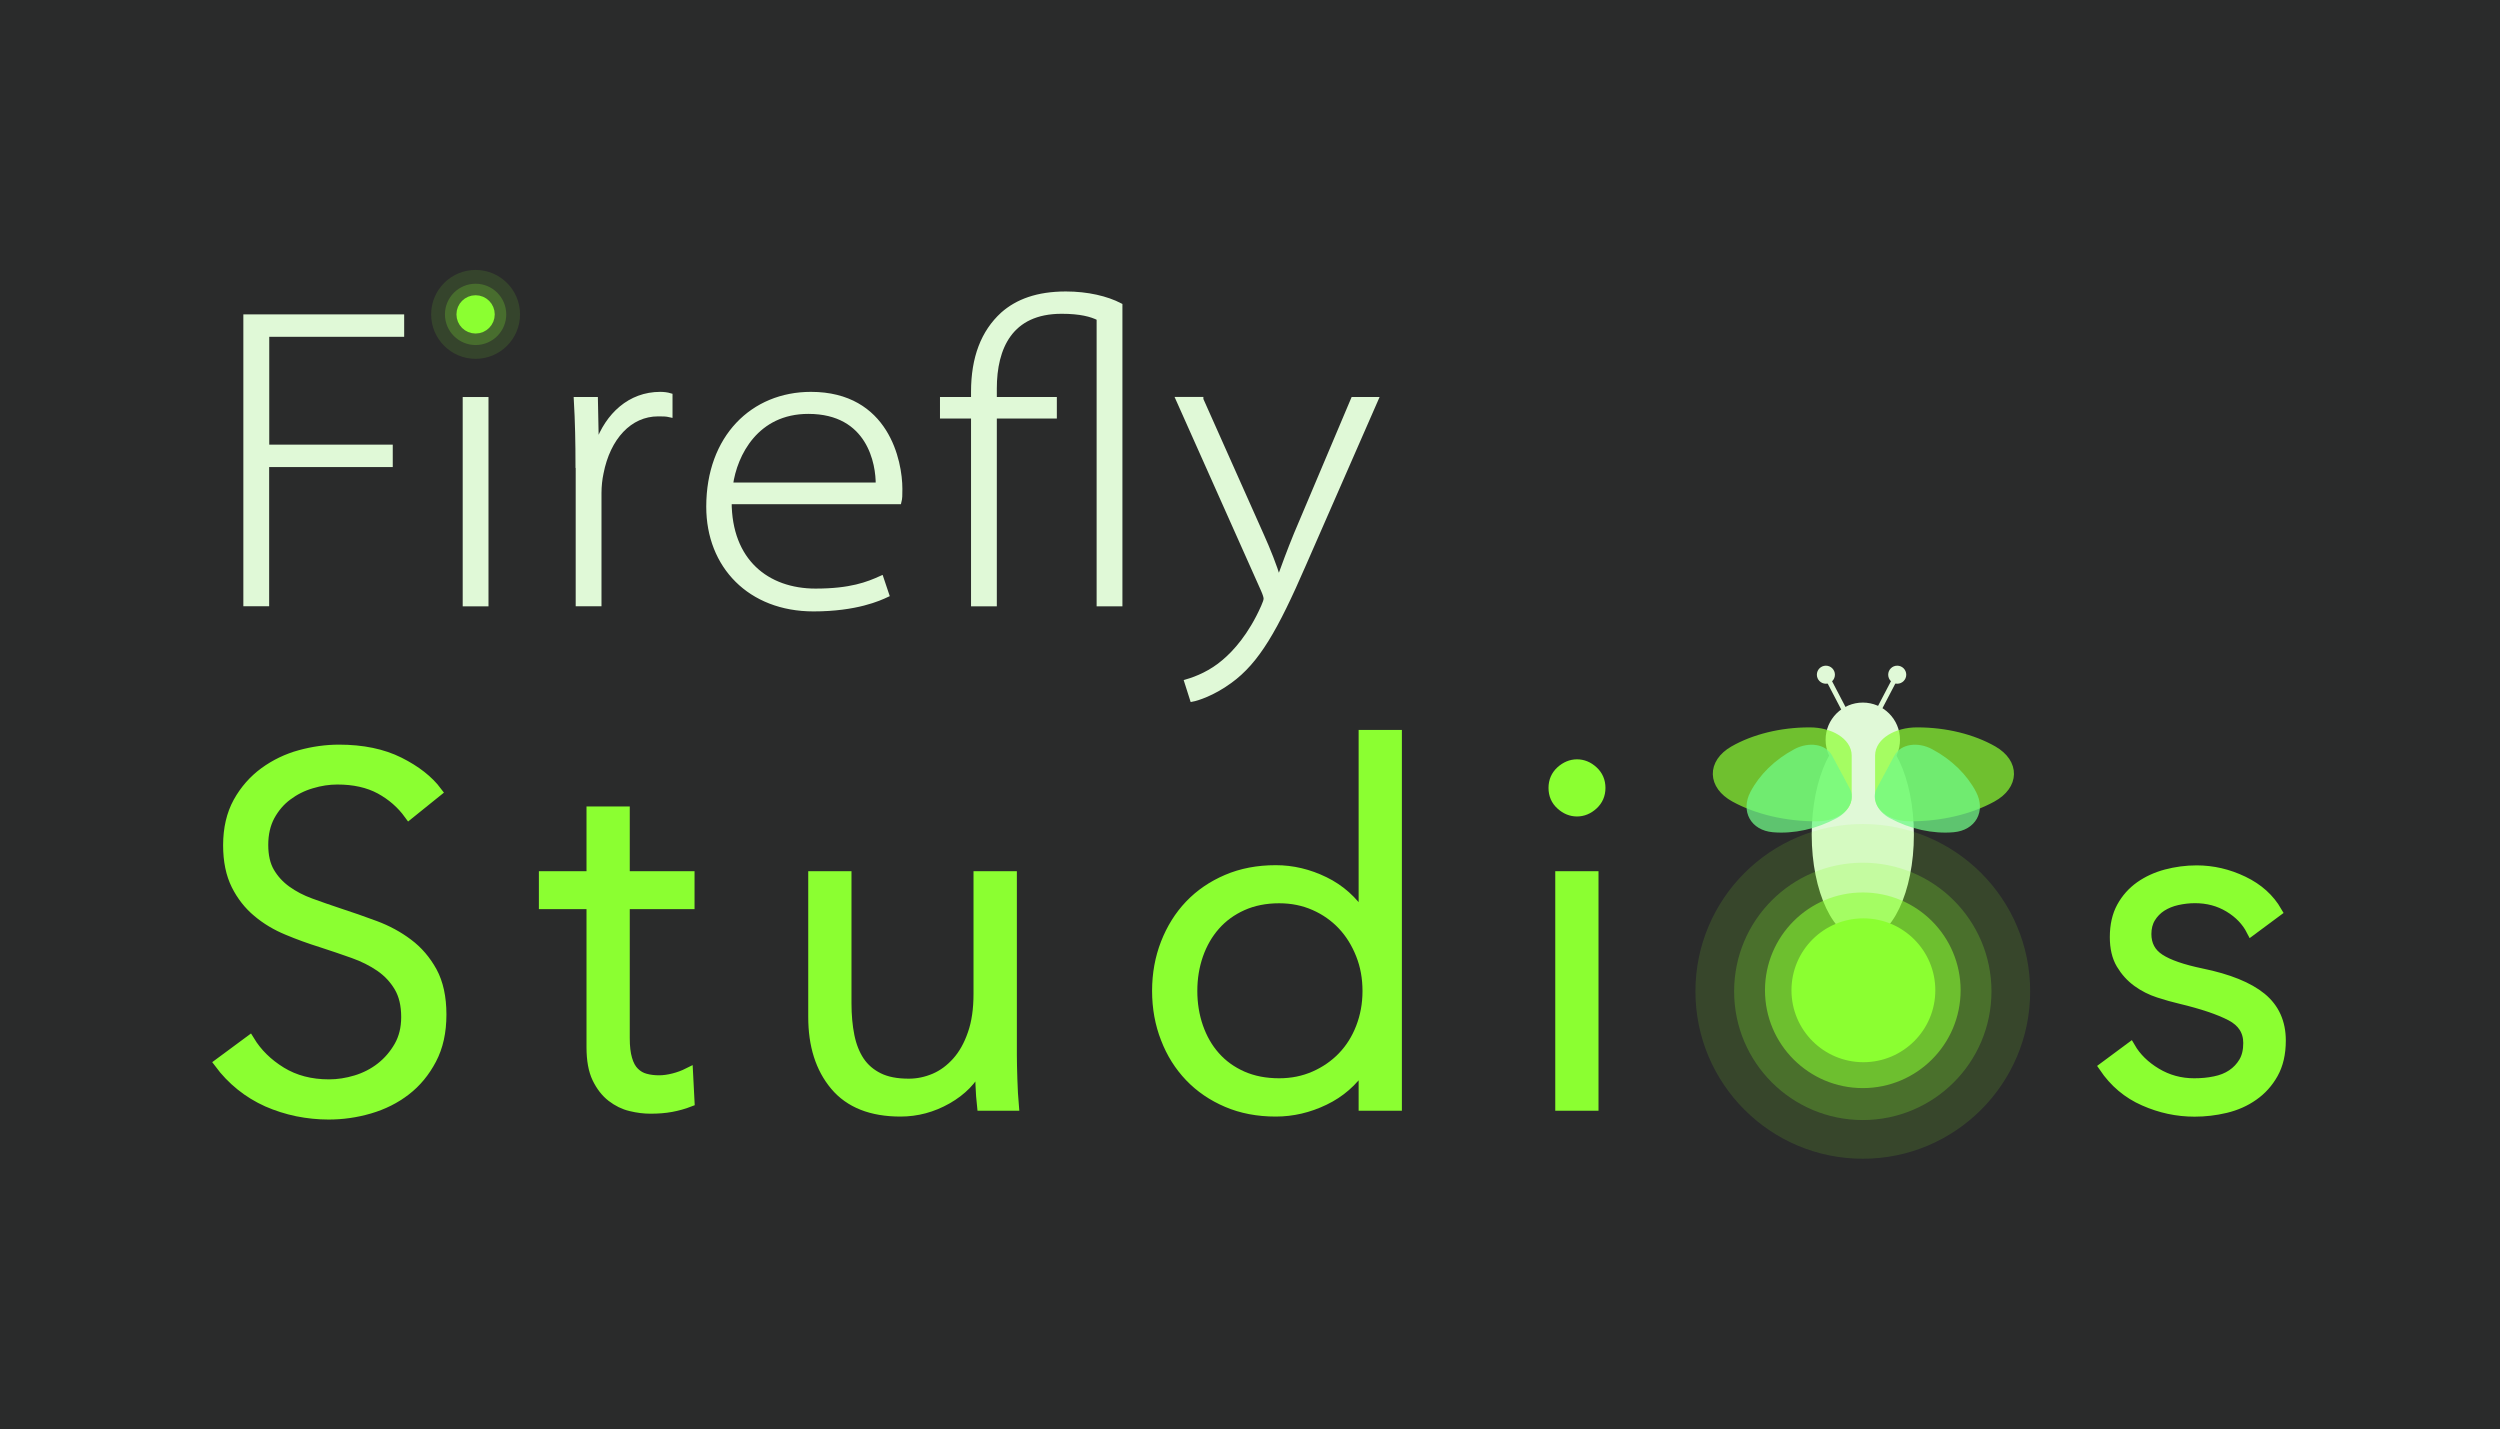
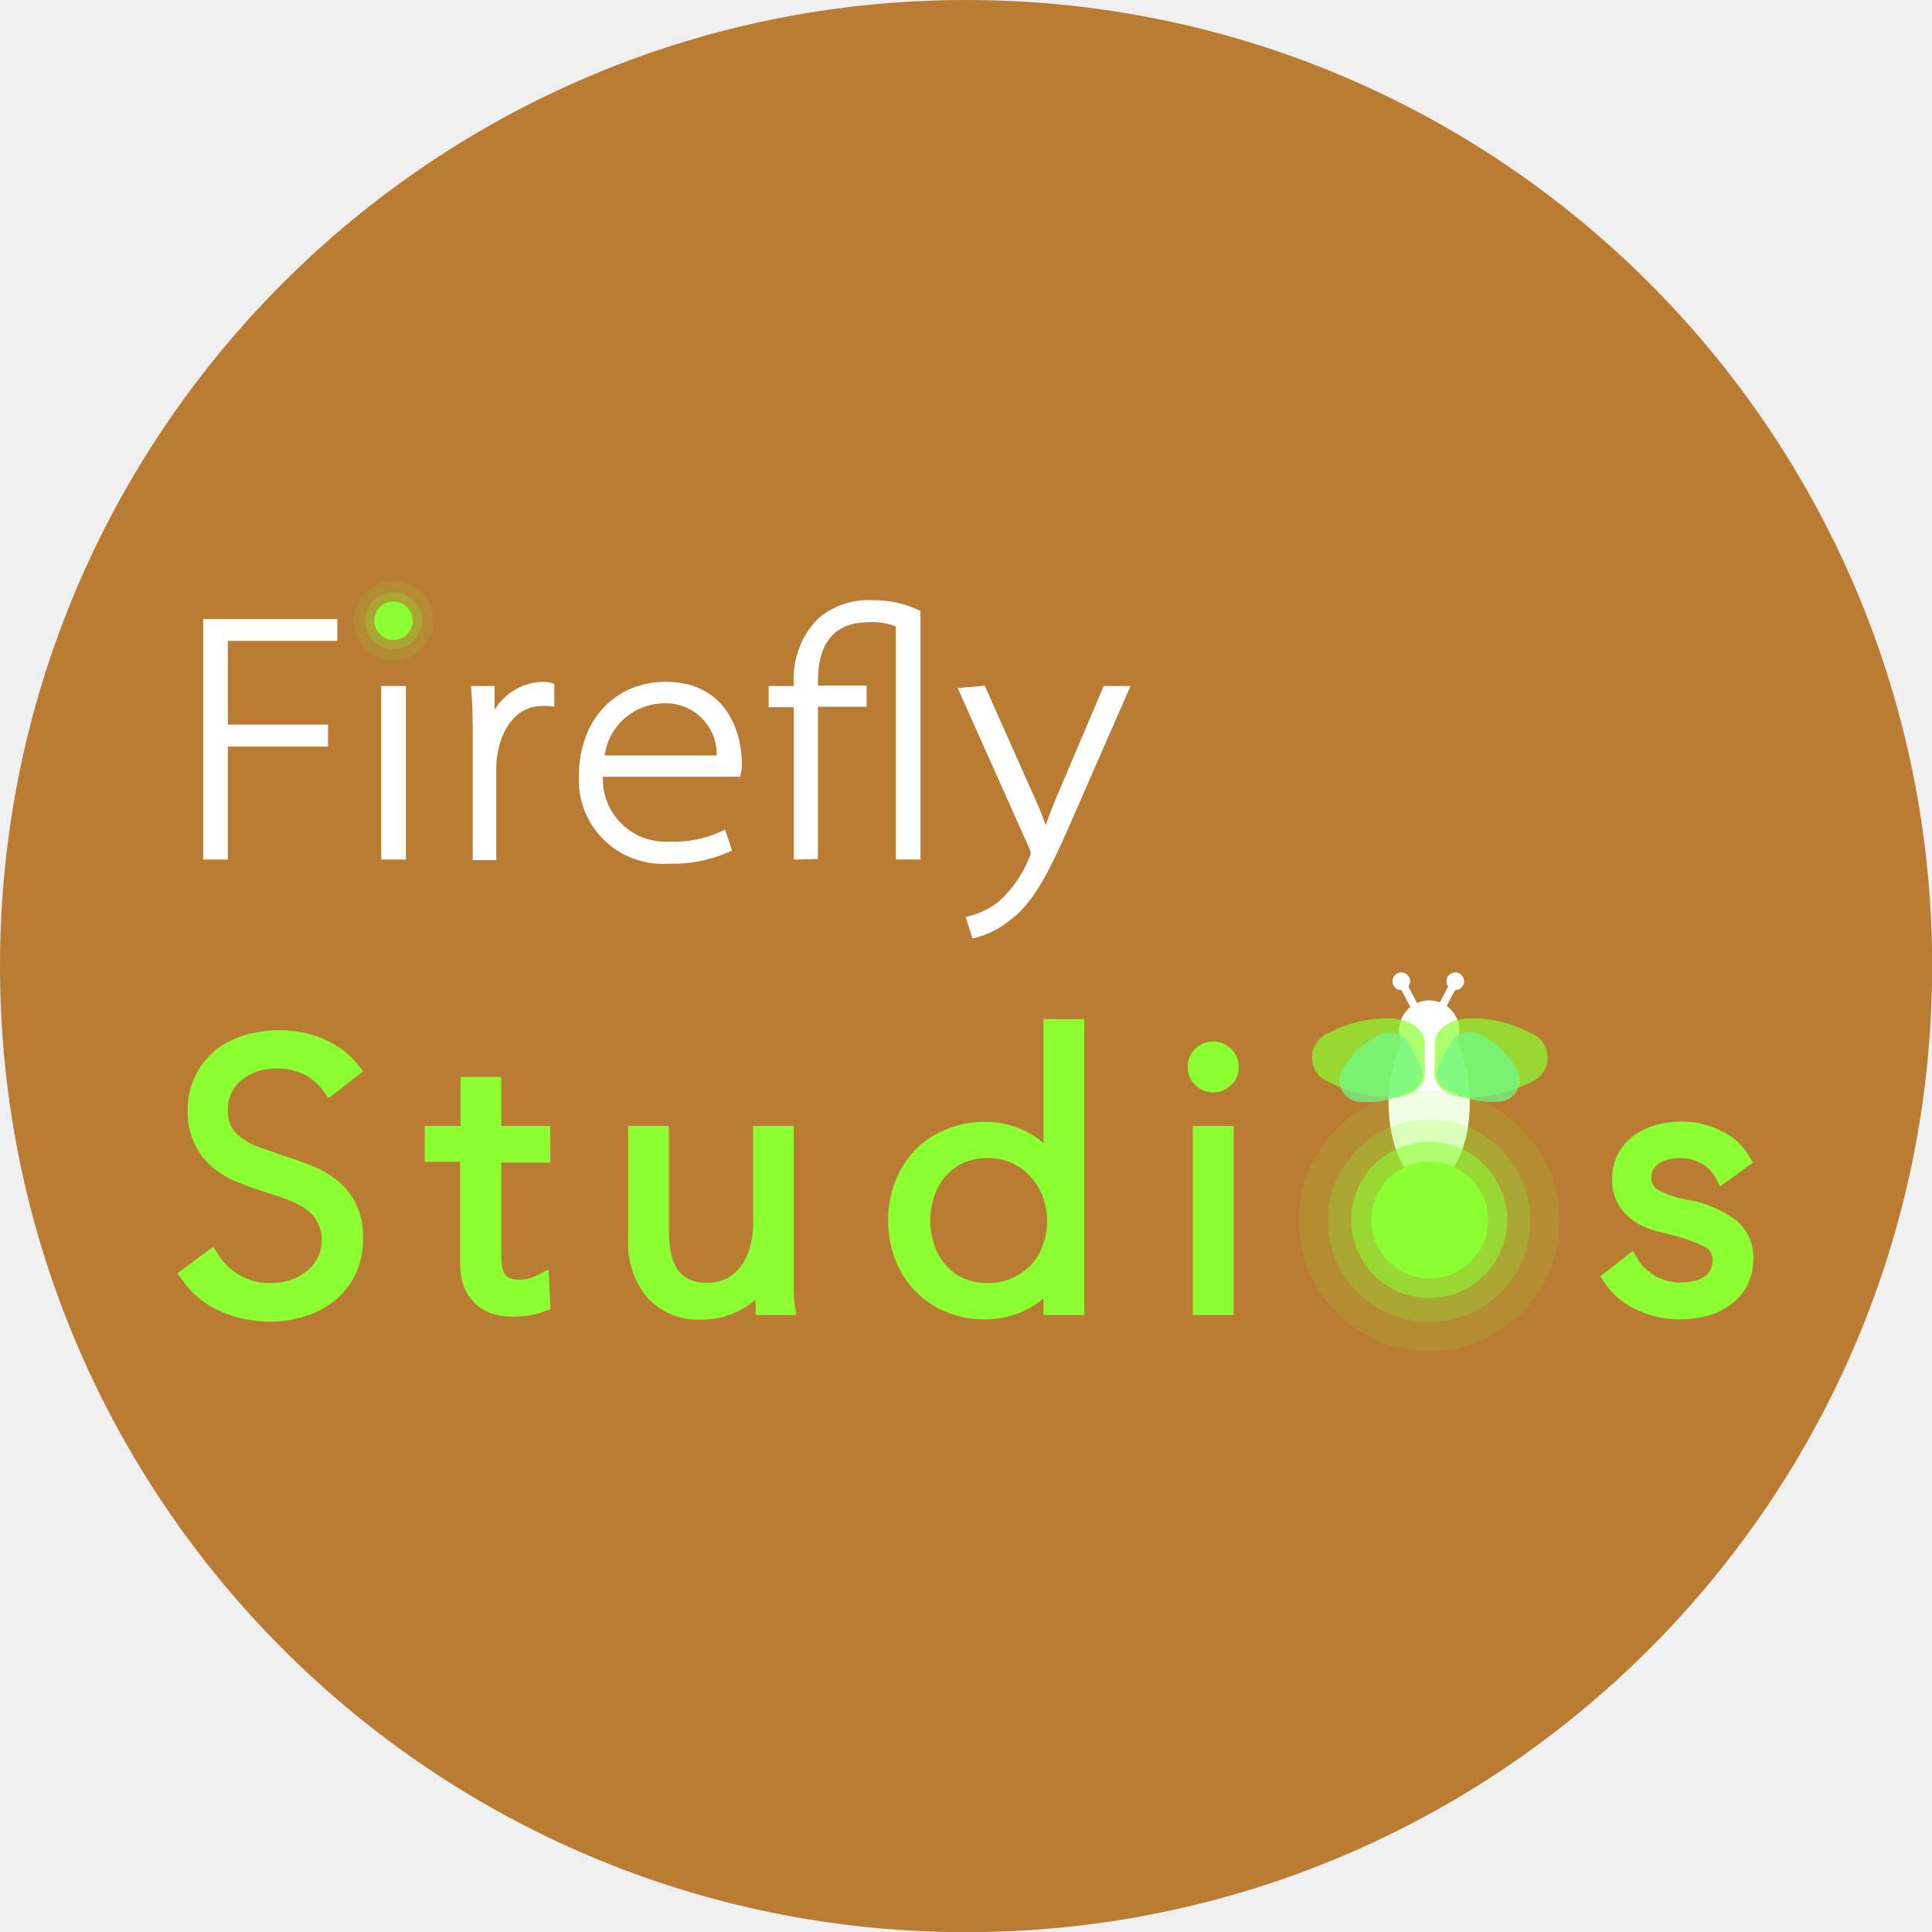
- <svg xmlns="http://www.w3.org/2000/svg" version="1.1" id="Layer_1" x="0px" y="0px" viewBox="0 0 252 144" style="enable-background:new 0 0 252 144;" xml:space="preserve">
-   <style type="text/css">
- 	.st0{fill:#2A2B2B;stroke:#2A2B2B;stroke-miterlimit:10;}
- 	.st1{fill:none;stroke:#FFFFFF;stroke-miterlimit:10;}
- 	.st2{fill:#E0F9D7;stroke:#E0F9D7;stroke-width:0.5;stroke-miterlimit:10;}
- 	.st3{fill:#8BFF31;stroke:#8BFF31;stroke-miterlimit:10;}
- 	.st4{fill:none;stroke:#E0F9D7;stroke-width:0.5;stroke-miterlimit:10;}
- 	.st5{opacity:0.7;fill:#8BFF31;stroke:#8BFF31;stroke-miterlimit:10;}
- 	.st6{opacity:0.74;fill:#70F987;stroke:#70F987;stroke-width:0.5;stroke-miterlimit:10;}
- 	.st7{opacity:0.23;fill:#8BFF31;stroke:#8BFF31;stroke-miterlimit:10;}
- 	.st8{opacity:0.13;fill:#8BFF31;stroke:#8BFF31;stroke-miterlimit:10;}
- 	.st9{opacity:0.55;fill:#8BFF31;stroke:#8BFF31;stroke-miterlimit:10;}
- 	.st10{opacity:0.22;fill:#8BFF31;stroke:#8BFF31;stroke-miterlimit:10;}
- 	.st11{opacity:0.12;fill:#8BFF31;stroke:#8BFF31;stroke-miterlimit:10;}
- </style>
-   <rect x="0" y="-0.15" class="st0" width="252" height="144" />
-   <path class="st1" d="M130.78,66.91" />
-   <g>
-     <g>
-       <path class="st2" d="M24.78,31.94h15.71v1.76h-13.6v11.37h12.45v1.76H26.88v14.03h-2.1V31.94z" />
-       <path class="st2" d="M46.89,60.87v-20.6h2.1v20.6H46.89z" />
-       <path class="st2" d="M58.26,46.92c0-2.23-0.04-4.42-0.17-6.65h1.93l0.09,4.46h0.13c1.03-2.88,3.26-4.98,6.31-4.98    c0.34,0,0.69,0.04,0.99,0.13v1.93c-0.39-0.09-0.73-0.09-1.2-0.09c-2.88,0-5.06,2.4-5.75,5.96c-0.13,0.6-0.21,1.33-0.21,2.02v11.16    h-2.1V46.92z" />
-       <path class="st2" d="M73.5,50.57c0,6.01,3.82,9.01,8.71,9.01c3.56,0,5.28-0.69,6.61-1.29l0.56,1.67    c-0.73,0.34-3.05,1.42-7.38,1.42c-6.39,0-10.56-4.33-10.56-10.3c0-7,4.46-11.33,10.3-11.33c7.64,0,8.97,6.78,8.97,9.53    c0,0.64,0,0.94-0.09,1.29H73.5z M88.52,48.89c0.04-2.15-0.86-7.42-7.04-7.42c-5.24,0-7.42,4.29-7.85,7.42H88.52z" />
-       <path class="st2" d="M98.13,60.87V41.94H95v-1.67h3.13V39.5c0-3.43,0.99-6.01,2.96-7.81c1.46-1.29,3.48-2.06,6.35-2.06    c2.19,0,4.12,0.47,5.45,1.16v30.08h-2.1v-28.8c-0.77-0.39-1.89-0.69-3.78-0.69c-5.19,0-6.78,3.69-6.78,7.77v1.12h6.05v1.67h-6.05    v18.93H98.13z" />
-       <path class="st2" d="M121.05,40.27l6.14,13.77c0.6,1.33,1.29,3.05,1.67,4.34h0.08c0.47-1.29,1.03-2.83,1.72-4.51l5.75-13.6h2.27    l-7.29,16.65c-2.83,6.52-4.68,9.74-7.42,11.72c-1.76,1.29-3.35,1.76-3.78,1.84l-0.56-1.76c1.03-0.3,2.49-0.9,3.78-2.02    c1.07-0.9,2.66-2.62,3.95-5.54c0.17-0.39,0.26-0.64,0.26-0.82c0-0.17-0.09-0.47-0.3-0.94l-8.54-19.14H121.05z" />
-     </g>
-     <g>
-       <g>
-         <path class="st3" d="M41.23,82.09c-0.76-1.05-1.73-1.9-2.92-2.55c-1.19-0.64-2.62-0.96-4.3-0.96c-0.86,0-1.73,0.13-2.62,0.4     c-0.89,0.26-1.7,0.67-2.42,1.21c-0.73,0.54-1.31,1.23-1.76,2.05c-0.44,0.82-0.67,1.8-0.67,2.92c0,1.12,0.21,2.04,0.64,2.77     c0.43,0.73,0.99,1.34,1.7,1.85c0.71,0.51,1.51,0.93,2.42,1.26c0.9,0.33,1.85,0.66,2.84,0.99c1.22,0.4,2.44,0.82,3.67,1.28     c1.23,0.46,2.34,1.06,3.33,1.81c0.99,0.74,1.79,1.68,2.42,2.82c0.62,1.14,0.94,2.58,0.94,4.33c0,1.75-0.33,3.25-1,4.52     c-0.67,1.27-1.53,2.32-2.6,3.14c-1.06,0.82-2.28,1.43-3.65,1.83c-1.37,0.4-2.74,0.59-4.13,0.59c-1.06,0-2.11-0.11-3.16-0.32     c-1.06-0.22-2.06-0.54-3.02-0.96c-0.96-0.43-1.85-0.97-2.67-1.63c-0.82-0.66-1.55-1.42-2.18-2.27l3.07-2.27     c0.76,1.25,1.82,2.3,3.19,3.14c1.37,0.84,2.97,1.26,4.82,1.26c0.89,0,1.8-0.14,2.72-0.42c0.92-0.28,1.76-0.71,2.5-1.29     c0.74-0.58,1.35-1.29,1.83-2.13c0.48-0.84,0.72-1.82,0.72-2.94c0-1.22-0.24-2.23-0.72-3.04c-0.48-0.81-1.11-1.48-1.9-2.03     c-0.79-0.54-1.7-1-2.72-1.36c-1.02-0.36-2.09-0.73-3.21-1.09c-1.15-0.36-2.29-0.77-3.41-1.24c-1.12-0.46-2.13-1.06-3.02-1.81     c-0.89-0.74-1.61-1.66-2.15-2.74c-0.54-1.09-0.82-2.42-0.82-4.01c0-1.68,0.34-3.13,1.01-4.35c0.68-1.22,1.56-2.22,2.65-3.02     c1.09-0.79,2.29-1.37,3.61-1.73c1.32-0.36,2.62-0.54,3.91-0.54c2.37,0,4.4,0.42,6.08,1.26c1.68,0.84,2.95,1.84,3.81,2.99     L41.23,82.09z" />
-         <path class="st3" d="M69.51,91.14h-6.53v13.5c0,0.86,0.08,1.57,0.25,2.13c0.16,0.56,0.4,1,0.72,1.31     c0.31,0.31,0.68,0.53,1.11,0.64c0.43,0.12,0.89,0.17,1.38,0.17c0.46,0,0.95-0.07,1.46-0.2s1-0.31,1.46-0.54l0.15,2.92     c-0.59,0.23-1.21,0.4-1.85,0.52c-0.64,0.12-1.34,0.17-2.1,0.17c-0.63,0-1.29-0.08-1.98-0.25c-0.69-0.16-1.33-0.48-1.93-0.94     c-0.59-0.46-1.08-1.09-1.46-1.88c-0.38-0.79-0.57-1.83-0.57-3.12V91.14h-4.8v-2.82h4.8v-6.53h3.36v6.53h6.53V91.14z" />
-         <path class="st3" d="M98.98,111.46c-0.07-0.63-0.12-1.32-0.15-2.08c-0.03-0.76-0.05-1.38-0.05-1.88h-0.1     c-0.66,1.35-1.73,2.45-3.21,3.29c-1.48,0.84-3.05,1.26-4.7,1.26c-2.93,0-5.13-0.87-6.6-2.62c-1.47-1.75-2.2-4.05-2.2-6.92V88.32     h3.36v12.8c0,1.22,0.1,2.32,0.3,3.31c0.2,0.99,0.54,1.84,1.01,2.55c0.48,0.71,1.12,1.26,1.93,1.66c0.81,0.4,1.82,0.59,3.04,0.59     c0.89,0,1.75-0.18,2.6-0.54c0.84-0.36,1.59-0.92,2.25-1.66c0.66-0.74,1.19-1.68,1.58-2.82c0.4-1.14,0.59-2.48,0.59-4.03V88.32     H102v18.05c0,0.63,0.02,1.43,0.05,2.42c0.03,0.99,0.08,1.88,0.15,2.67H98.98z" />
-         <path class="st3" d="M137.35,107.55c-0.99,1.48-2.27,2.6-3.86,3.36c-1.58,0.76-3.21,1.14-4.89,1.14c-1.81,0-3.45-0.31-4.92-0.94     c-1.47-0.63-2.72-1.48-3.76-2.57c-1.04-1.09-1.85-2.37-2.42-3.86c-0.58-1.48-0.87-3.08-0.87-4.8c0-1.71,0.29-3.31,0.87-4.8     c0.58-1.48,1.38-2.77,2.42-3.86c1.04-1.09,2.29-1.94,3.76-2.57c1.47-0.63,3.11-0.94,4.92-0.94c1.68,0,3.31,0.39,4.89,1.16     c1.58,0.77,2.87,1.92,3.86,3.44h0.1V74.08h3.36v37.38h-3.36v-3.91H137.35z M120.19,99.89c0,1.28,0.2,2.5,0.59,3.63     c0.4,1.14,0.96,2.13,1.71,2.97c0.74,0.84,1.66,1.5,2.74,1.98c1.09,0.48,2.32,0.72,3.71,0.72c1.29,0,2.47-0.24,3.56-0.72     c1.09-0.48,2.03-1.13,2.82-1.95c0.79-0.82,1.41-1.8,1.85-2.94c0.44-1.14,0.67-2.36,0.67-3.68c0-1.32-0.22-2.55-0.67-3.68     c-0.45-1.14-1.06-2.13-1.85-2.97s-1.73-1.5-2.82-1.98s-2.27-0.72-3.56-0.72c-1.38,0-2.62,0.25-3.71,0.74     c-1.09,0.49-2,1.16-2.74,2c-0.74,0.84-1.31,1.83-1.71,2.97C120.39,97.39,120.19,98.6,120.19,99.89z" />
-         <path class="st3" d="M161.33,79.42c0,0.69-0.25,1.26-0.74,1.71c-0.49,0.45-1.04,0.67-1.63,0.67c-0.59,0-1.14-0.22-1.63-0.67     c-0.49-0.44-0.74-1.01-0.74-1.71c0-0.69,0.25-1.26,0.74-1.71c0.49-0.44,1.04-0.67,1.63-0.67c0.59,0,1.14,0.22,1.63,0.67     C161.08,78.16,161.33,78.73,161.33,79.42z M160.63,111.46h-3.36V88.32h3.36V111.46z" />
-         <path class="st3" d="M226.94,93.81c-0.49-0.96-1.24-1.74-2.25-2.35c-1.01-0.61-2.15-0.92-3.44-0.92c-0.59,0-1.19,0.07-1.78,0.2     c-0.59,0.13-1.12,0.35-1.58,0.64c-0.46,0.3-0.83,0.68-1.11,1.14c-0.28,0.46-0.42,1.01-0.42,1.63c0,1.09,0.45,1.92,1.34,2.5     c0.89,0.58,2.29,1.06,4.2,1.46c2.74,0.56,4.75,1.38,6.06,2.45c1.3,1.07,1.95,2.51,1.95,4.33c0,1.32-0.26,2.43-0.77,3.34     c-0.51,0.91-1.18,1.65-2,2.22c-0.82,0.58-1.75,0.99-2.79,1.24c-1.04,0.25-2.09,0.37-3.14,0.37c-1.75,0-3.44-0.36-5.09-1.09     c-1.65-0.72-3-1.86-4.05-3.41l2.67-1.98c0.59,1.02,1.47,1.88,2.62,2.57c1.15,0.69,2.42,1.04,3.81,1.04c0.73,0,1.42-0.06,2.08-0.2     c0.66-0.13,1.24-0.36,1.73-0.69c0.49-0.33,0.89-0.75,1.19-1.26c0.3-0.51,0.45-1.14,0.45-1.9c0-1.22-0.59-2.13-1.76-2.74     c-1.17-0.61-2.86-1.18-5.07-1.71c-0.69-0.16-1.43-0.37-2.2-0.62c-0.77-0.25-1.49-0.61-2.15-1.09c-0.66-0.48-1.2-1.08-1.63-1.8     c-0.43-0.73-0.64-1.63-0.64-2.72c0-1.19,0.23-2.2,0.69-3.04c0.46-0.84,1.08-1.53,1.85-2.08c0.77-0.54,1.66-0.95,2.64-1.21     c0.99-0.26,2.01-0.4,3.07-0.4c1.61,0,3.18,0.36,4.7,1.09c1.52,0.73,2.65,1.75,3.41,3.07L226.94,93.81z" />
-       </g>
-       <g>
-         <ellipse class="st2" cx="187.77" cy="84.14" rx="4.9" ry="10.32" />
-         <line class="st4" x1="189.42" y1="71.48" x2="190.93" y2="68.59" />
-         <line class="st4" x1="185.92" y1="71.6" x2="184.35" y2="68.59" />
-         <circle class="st2" cx="184.05" cy="68.01" r="0.66" />
-         <circle class="st2" cx="191.24" cy="68.01" r="0.66" />
-         <circle class="st2" cx="187.77" cy="74.57" r="3.5" />
-         <path class="st5" d="M189.51,80.38v-4.23c0-1.29,1.67-2.33,3.72-2.33h0.04c2.82,0,5.54,0.67,7.62,1.86h0     c2.2,1.27,2.15,3.45-0.1,4.68v0c-2.28,1.25-5.2,1.93-8.23,1.93l0,0C190.88,82.3,189.51,81.44,189.51,80.38z" />
-         <path class="st6" d="M189.38,79.63l1.8-3.36c0.55-1.02,2.1-1.26,3.47-0.53l0.03,0.02c1.88,1,3.41,2.5,4.29,4.19v0     c0.93,1.79-0.03,3.51-2.06,3.69v0c-2.05,0.18-4.29-0.31-6.3-1.39v0C189.48,81.64,188.93,80.47,189.38,79.63z" />
-         <path class="st5" d="M186.15,80.38v-4.23c0-1.29-1.67-2.33-3.72-2.33h-0.04c-2.82,0-5.54,0.67-7.62,1.86l0,0     c-2.2,1.27-2.15,3.45,0.1,4.68l0,0c2.28,1.25,5.2,1.93,8.23,1.93h0C184.77,82.3,186.15,81.44,186.15,80.38z" />
-         <circle class="st7" cx="187.77" cy="99.93" r="12.47" />
-         <circle class="st8" cx="187.77" cy="99.93" r="16.37" />
-         <circle class="st9" cx="187.77" cy="99.82" r="9.36" />
-         <circle class="st3" cx="187.83" cy="99.82" r="6.75" />
-         <path class="st6" d="M186.25,79.63l-1.8-3.36c-0.55-1.02-2.1-1.26-3.47-0.53l-0.03,0.02c-1.88,1-3.41,2.5-4.29,4.19v0     c-0.93,1.79,0.03,3.51,2.06,3.69v0c2.05,0.18,4.29-0.31,6.3-1.39l0,0C186.16,81.64,186.7,80.47,186.25,79.63z" />
-       </g>
-     </g>
-     <g>
-       <circle class="st3" cx="47.94" cy="31.69" r="1.43" />
-       <circle class="st10" cx="47.94" cy="31.69" r="2.59" />
-       <circle class="st11" cx="47.94" cy="31.69" r="3.98" />
-     </g>
-   </g>
+ <svg xmlns="http://www.w3.org/2000/svg" id="Layer_1" data-name="Layer 1" viewBox="0 0 124.57 124.57">
+   <defs>
+     <style>.cls-1,.cls-5{fill:none;}.cls-1,.cls-3,.cls-5{stroke:#fff;}.cls-1,.cls-10,.cls-11,.cls-12,.cls-3,.cls-4,.cls-5,.cls-6,.cls-7,.cls-8,.cls-9{stroke-miterlimit:10;}.cls-2{fill:#ba7c32;}.cls-3{fill:#fff;}.cls-3,.cls-5,.cls-7{stroke-width:0.5px;}.cls-10,.cls-11,.cls-12,.cls-4,.cls-6,.cls-8,.cls-9{fill:#8bff31;stroke:#8bff31;}.cls-6{opacity:0.7;}.cls-7{fill:#70f987;stroke:#70f987;opacity:0.74;}.cls-8{opacity:0.23;}.cls-9{opacity:0.13;}.cls-10{opacity:0.55;}.cls-11{opacity:0.22;}.cls-12{opacity:0.12;}</style>
+   </defs>
+   <path class="cls-1" d="M130.78,66.91" transform="translate(-63.71 -9.71)" />
+   <circle class="cls-2" cx="62.29" cy="62.29" r="62.29" />
+   <path class="cls-3" d="M77.06,49.87h8.15v.91H78.15v5.9h6.46v.92H78.15v7.28H77.06Z" transform="translate(-63.71 -9.71)" />
+   <path class="cls-3" d="M88.54,64.88V54.19h1.09V64.88Z" transform="translate(-63.71 -9.71)" />
+   <path class="cls-3" d="M94.44,57.64c0-1.16,0-2.29-.09-3.45h1l0,2.32h.07a3.52,3.52,0,0,1,3.27-2.59,1.66,1.66,0,0,1,.51.07v1a3,3,0,0,0-.62,0c-1.49,0-2.63,1.24-3,3.09a5,5,0,0,0-.12,1.05v5.79H94.44Z" transform="translate(-63.71 -9.71)" />
+   <path class="cls-3" d="M102.35,59.54a4.28,4.28,0,0,0,4.53,4.68,7.43,7.43,0,0,0,3.43-.67l.29.87a8.76,8.76,0,0,1-3.84.73,5.16,5.16,0,0,1-5.48-5.35c0-3.63,2.32-5.88,5.35-5.88,4,0,4.66,3.52,4.66,4.95a2.41,2.41,0,0,1-.05.67Zm7.8-.87a3.52,3.52,0,0,0-3.65-3.86,4.14,4.14,0,0,0-4.08,3.86Z" transform="translate(-63.71 -9.71)" />
+   <path class="cls-3" d="M115.14,64.88V55.06h-1.62v-.87h1.62v-.4a5.22,5.22,0,0,1,1.54-4.06,4.76,4.76,0,0,1,3.3-1.07,6.43,6.43,0,0,1,2.83.6V64.88h-1.09V49.93a4.3,4.3,0,0,0-2-.35c-2.7,0-3.52,1.91-3.52,4v.58h3.14v.87h-3.14v9.82Z" transform="translate(-63.71 -9.71)" />
+   <path class="cls-3" d="M127.05,54.19l3.18,7.15a20.35,20.35,0,0,1,.87,2.25h.05c.24-.67.53-1.47.89-2.34l3-7.06h1.18l-3.78,8.64c-1.48,3.39-2.43,5.06-3.86,6.09a5.44,5.44,0,0,1-2,1l-.29-.91a5.19,5.19,0,0,0,2-1,7.76,7.76,0,0,0,2-2.87,1.16,1.16,0,0,0,.13-.42,1.35,1.35,0,0,0-.15-.49l-4.44-9.94Z" transform="translate(-63.71 -9.71)" />
+   <path class="cls-4" d="M85,79.8a4.13,4.13,0,0,0-1.41-1.24,4.67,4.67,0,0,0-3.34-.27,3.58,3.58,0,0,0-1.17.59,2.81,2.81,0,0,0-.85,1,2.88,2.88,0,0,0-.33,1.41,2.68,2.68,0,0,0,.31,1.34,2.82,2.82,0,0,0,.83.89,4.73,4.73,0,0,0,1.16.61l1.38.48c.58.19,1.17.4,1.77.62A6.57,6.57,0,0,1,85,86.1a4.07,4.07,0,0,1,1.17,1.36,4.34,4.34,0,0,1,.45,2.09,4.71,4.71,0,0,1-.48,2.19,4.56,4.56,0,0,1-1.26,1.52,5.29,5.29,0,0,1-1.76.88,7.22,7.22,0,0,1-2,.29,8,8,0,0,1-1.53-.16,7,7,0,0,1-1.45-.46,5.94,5.94,0,0,1-1.3-.79,6.08,6.08,0,0,1-1-1.1l1.48-1.1a4.61,4.61,0,0,0,1.55,1.52,4.39,4.39,0,0,0,2.33.6,4.3,4.3,0,0,0,1.31-.2,3.56,3.56,0,0,0,1.21-.62,3.37,3.37,0,0,0,.88-1,2.82,2.82,0,0,0,.35-1.42,2.86,2.86,0,0,0-.35-1.47,3,3,0,0,0-.92-1,6,6,0,0,0-1.31-.66c-.5-.17-1-.35-1.56-.52s-1.1-.38-1.64-.6a5.59,5.59,0,0,1-1.46-.87,4.13,4.13,0,0,1-1-1.33,4.22,4.22,0,0,1-.4-1.94,4.34,4.34,0,0,1,.49-2.1A4.52,4.52,0,0,1,78,77.74a5.55,5.55,0,0,1,1.75-.84,7.23,7.23,0,0,1,1.89-.26,6.51,6.51,0,0,1,2.94.61,5.14,5.14,0,0,1,1.84,1.45Z" transform="translate(-63.71 -9.71)" />
+   <path class="cls-4" d="M98.69,84.17H95.53V90.7a3.78,3.78,0,0,0,.12,1,1.46,1.46,0,0,0,.35.63,1.22,1.22,0,0,0,.54.31,2.37,2.37,0,0,0,.67.08,3,3,0,0,0,.7-.09,3.58,3.58,0,0,0,.71-.27l.07,1.42a5.44,5.44,0,0,1-.9.25,6.36,6.36,0,0,1-1,.08,4.07,4.07,0,0,1-1-.12,2.37,2.37,0,0,1-.93-.45,2.51,2.51,0,0,1-.71-.91,3.58,3.58,0,0,1-.27-1.51v-7H91.59V82.81h2.32V79.65h1.62v3.16h3.16Z" transform="translate(-63.71 -9.71)" />
+   <path class="cls-4" d="M112.94,94c0-.31-.06-.64-.08-1s0-.67,0-.91h0a3.6,3.6,0,0,1-1.55,1.59,4.52,4.52,0,0,1-2.27.61A3.92,3.92,0,0,1,105.78,93a5,5,0,0,1-1.07-3.35V82.81h1.63V89a8.66,8.66,0,0,0,.14,1.6,3.41,3.41,0,0,0,.49,1.23,2.27,2.27,0,0,0,.93.8,3.35,3.35,0,0,0,1.47.29,3.27,3.27,0,0,0,1.26-.26,3.2,3.2,0,0,0,1.09-.8,4.18,4.18,0,0,0,.76-1.37,6,6,0,0,0,.29-1.94V82.81h1.62v8.72c0,.31,0,.7,0,1.18s0,.9.07,1.29Z" transform="translate(-63.71 -9.71)" />
+   <path class="cls-4" d="M131.49,92.11a4.58,4.58,0,0,1-1.87,1.62,5.34,5.34,0,0,1-2.36.55,6,6,0,0,1-2.38-.45,5.44,5.44,0,0,1-1.82-1.24,5.7,5.7,0,0,1-1.17-1.87,6.62,6.62,0,0,1,0-4.64,5.65,5.65,0,0,1,1.17-1.86A5.3,5.3,0,0,1,124.88,83a5.88,5.88,0,0,1,2.38-.46,5.35,5.35,0,0,1,2.36.56,4.67,4.67,0,0,1,1.87,1.66h0V75.92h1.63V94h-1.63V92.11Zm-8.3-3.71a5.37,5.37,0,0,0,.29,1.76,4.12,4.12,0,0,0,.82,1.43,3.7,3.7,0,0,0,1.33,1,4.43,4.43,0,0,0,1.79.35,4.23,4.23,0,0,0,1.72-.35,4.4,4.4,0,0,0,1.37-.94,4.27,4.27,0,0,0,.89-1.43,5,5,0,0,0,0-3.56,4.27,4.27,0,0,0-.89-1.43,4.14,4.14,0,0,0-1.37-1,4.52,4.52,0,0,0-3.51,0,3.85,3.85,0,0,0-1.33,1,4.26,4.26,0,0,0-.82,1.44A5.31,5.31,0,0,0,123.19,88.4Z" transform="translate(-63.71 -9.71)" />
+   <path class="cls-4" d="M143.08,78.51a1,1,0,0,1-.36.82,1.13,1.13,0,0,1-.79.32,1.15,1.15,0,0,1-.79-.32,1.07,1.07,0,0,1-.35-.82,1.09,1.09,0,0,1,.35-.83,1.19,1.19,0,0,1,.79-.32,1.17,1.17,0,0,1,.79.32A1.07,1.07,0,0,1,143.08,78.51ZM142.75,94h-1.63V82.81h1.63Z" transform="translate(-63.71 -9.71)" />
+   <path class="cls-4" d="M174.8,85.46a2.85,2.85,0,0,0-1.08-1.13,3.12,3.12,0,0,0-1.67-.45,4.29,4.29,0,0,0-.86.1,2.34,2.34,0,0,0-.76.31,1.77,1.77,0,0,0-.54.55,1.45,1.45,0,0,0-.2.79,1.35,1.35,0,0,0,.64,1.21,6.18,6.18,0,0,0,2,.7,6.71,6.71,0,0,1,2.93,1.19,2.55,2.55,0,0,1,1,2.09,3.33,3.33,0,0,1-.37,1.61,3.26,3.26,0,0,1-1,1.08,3.91,3.91,0,0,1-1.35.59,6.51,6.51,0,0,1-1.52.18,6,6,0,0,1-2.46-.52,4.53,4.53,0,0,1-2-1.65l1.29-1A3.7,3.7,0,0,0,172,92.9a4.65,4.65,0,0,0,1-.1,2.24,2.24,0,0,0,.84-.33,1.84,1.84,0,0,0,.57-.61,1.87,1.87,0,0,0,.22-.92,1.43,1.43,0,0,0-.85-1.33,11.84,11.84,0,0,0-2.45-.83,10.83,10.83,0,0,1-1.07-.29,3.79,3.79,0,0,1-1-.53,2.87,2.87,0,0,1-.79-.87,2.63,2.63,0,0,1-.31-1.32,2.88,2.88,0,0,1,1.23-2.47,4.28,4.28,0,0,1,1.28-.59,6.15,6.15,0,0,1,1.49-.19,5.24,5.24,0,0,1,2.27.53,3.67,3.67,0,0,1,1.65,1.48Z" transform="translate(-63.71 -9.71)" />
+   <ellipse class="cls-3" cx="92.15" cy="71.07" rx="2.37" ry="4.99" />
+   <line class="cls-5" x1="92.95" y1="64.95" x2="93.68" y2="63.56" />
+   <line class="cls-5" x1="91.26" y1="65.01" x2="90.5" y2="63.56" />
+   <circle class="cls-3" cx="90.35" cy="63.27" r="0.32" />
+   <circle class="cls-3" cx="93.83" cy="63.27" r="0.32" />
+   <circle class="cls-3" cx="92.15" cy="66.44" r="1.69" />
+   <path class="cls-6" d="M156.71,79v-2c0-.63.8-1.13,1.8-1.13h0a7.48,7.48,0,0,1,3.68.9h0a1.2,1.2,0,0,1,0,2.27h0a8.5,8.5,0,0,1-4,.93h0C157.37,79.9,156.71,79.48,156.71,79Z" transform="translate(-63.71 -9.71)" />
+   <path class="cls-7" d="M156.65,78.61l.86-1.63a1.24,1.24,0,0,1,1.68-.26h0a5,5,0,0,1,2.07,2h0a1.15,1.15,0,0,1-1,1.78h0a5.53,5.53,0,0,1-3-.67h0A1,1,0,0,1,156.65,78.61Z" transform="translate(-63.71 -9.71)" />
+   <path class="cls-6" d="M155.08,79v-2c0-.63-.8-1.13-1.8-1.13h0a7.52,7.52,0,0,0-3.69.9h0a1.2,1.2,0,0,0,.05,2.27h0a8.47,8.47,0,0,0,4,.93h0C154.42,79.9,155.08,79.48,155.08,79Z" transform="translate(-63.71 -9.71)" />
+   <circle class="cls-8" cx="92.15" cy="78.71" r="6.03" />
+   <circle class="cls-9" cx="92.15" cy="78.71" r="7.91" />
+   <circle class="cls-10" cx="92.15" cy="78.66" r="4.53" />
+   <circle class="cls-4" cx="92.18" cy="78.66" r="3.27" />
+   <path class="cls-7" d="M155.13,78.61,154.27,77a1.24,1.24,0,0,0-1.68-.26h0a5,5,0,0,0-2.07,2h0a1.15,1.15,0,0,0,1,1.78h0a5.53,5.53,0,0,0,3-.67h0A1,1,0,0,0,155.13,78.61Z" transform="translate(-63.71 -9.71)" />
+   <circle class="cls-4" cx="25.37" cy="40.02" r="0.74" />
+   <circle class="cls-11" cx="25.37" cy="40.02" r="1.34" />
+   <circle class="cls-12" cx="25.37" cy="40.02" r="2.07" />
</svg>
